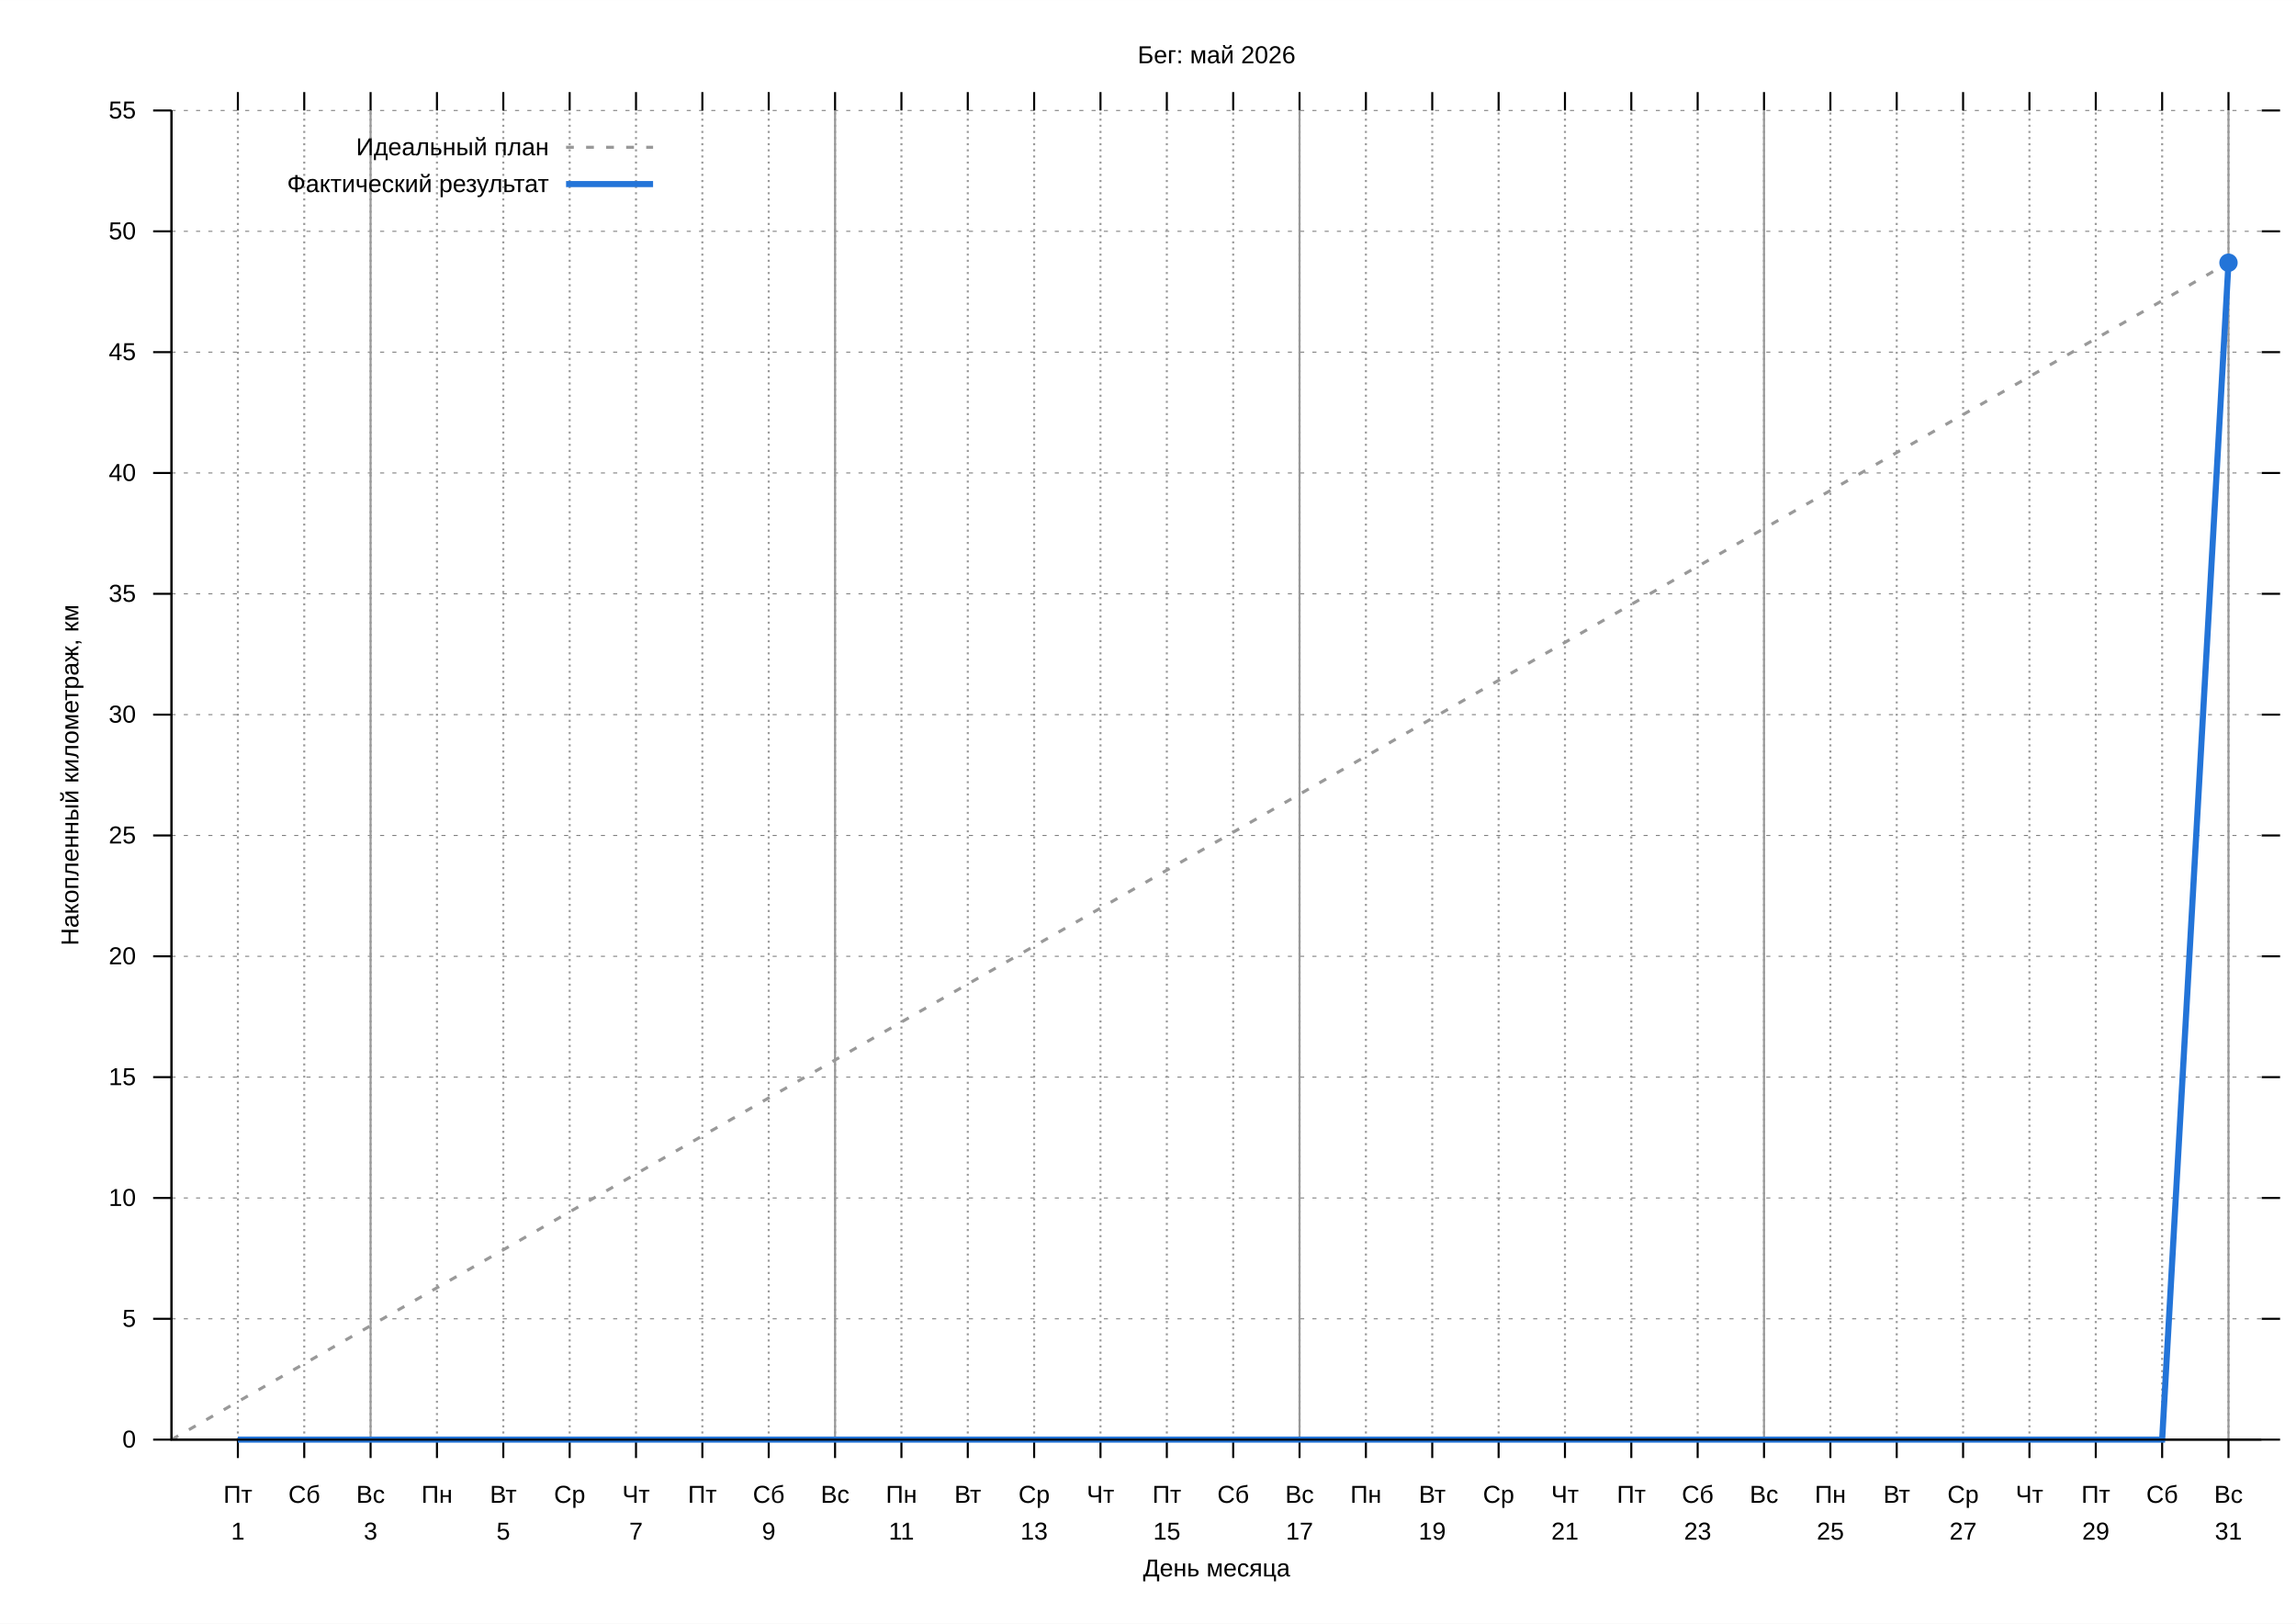
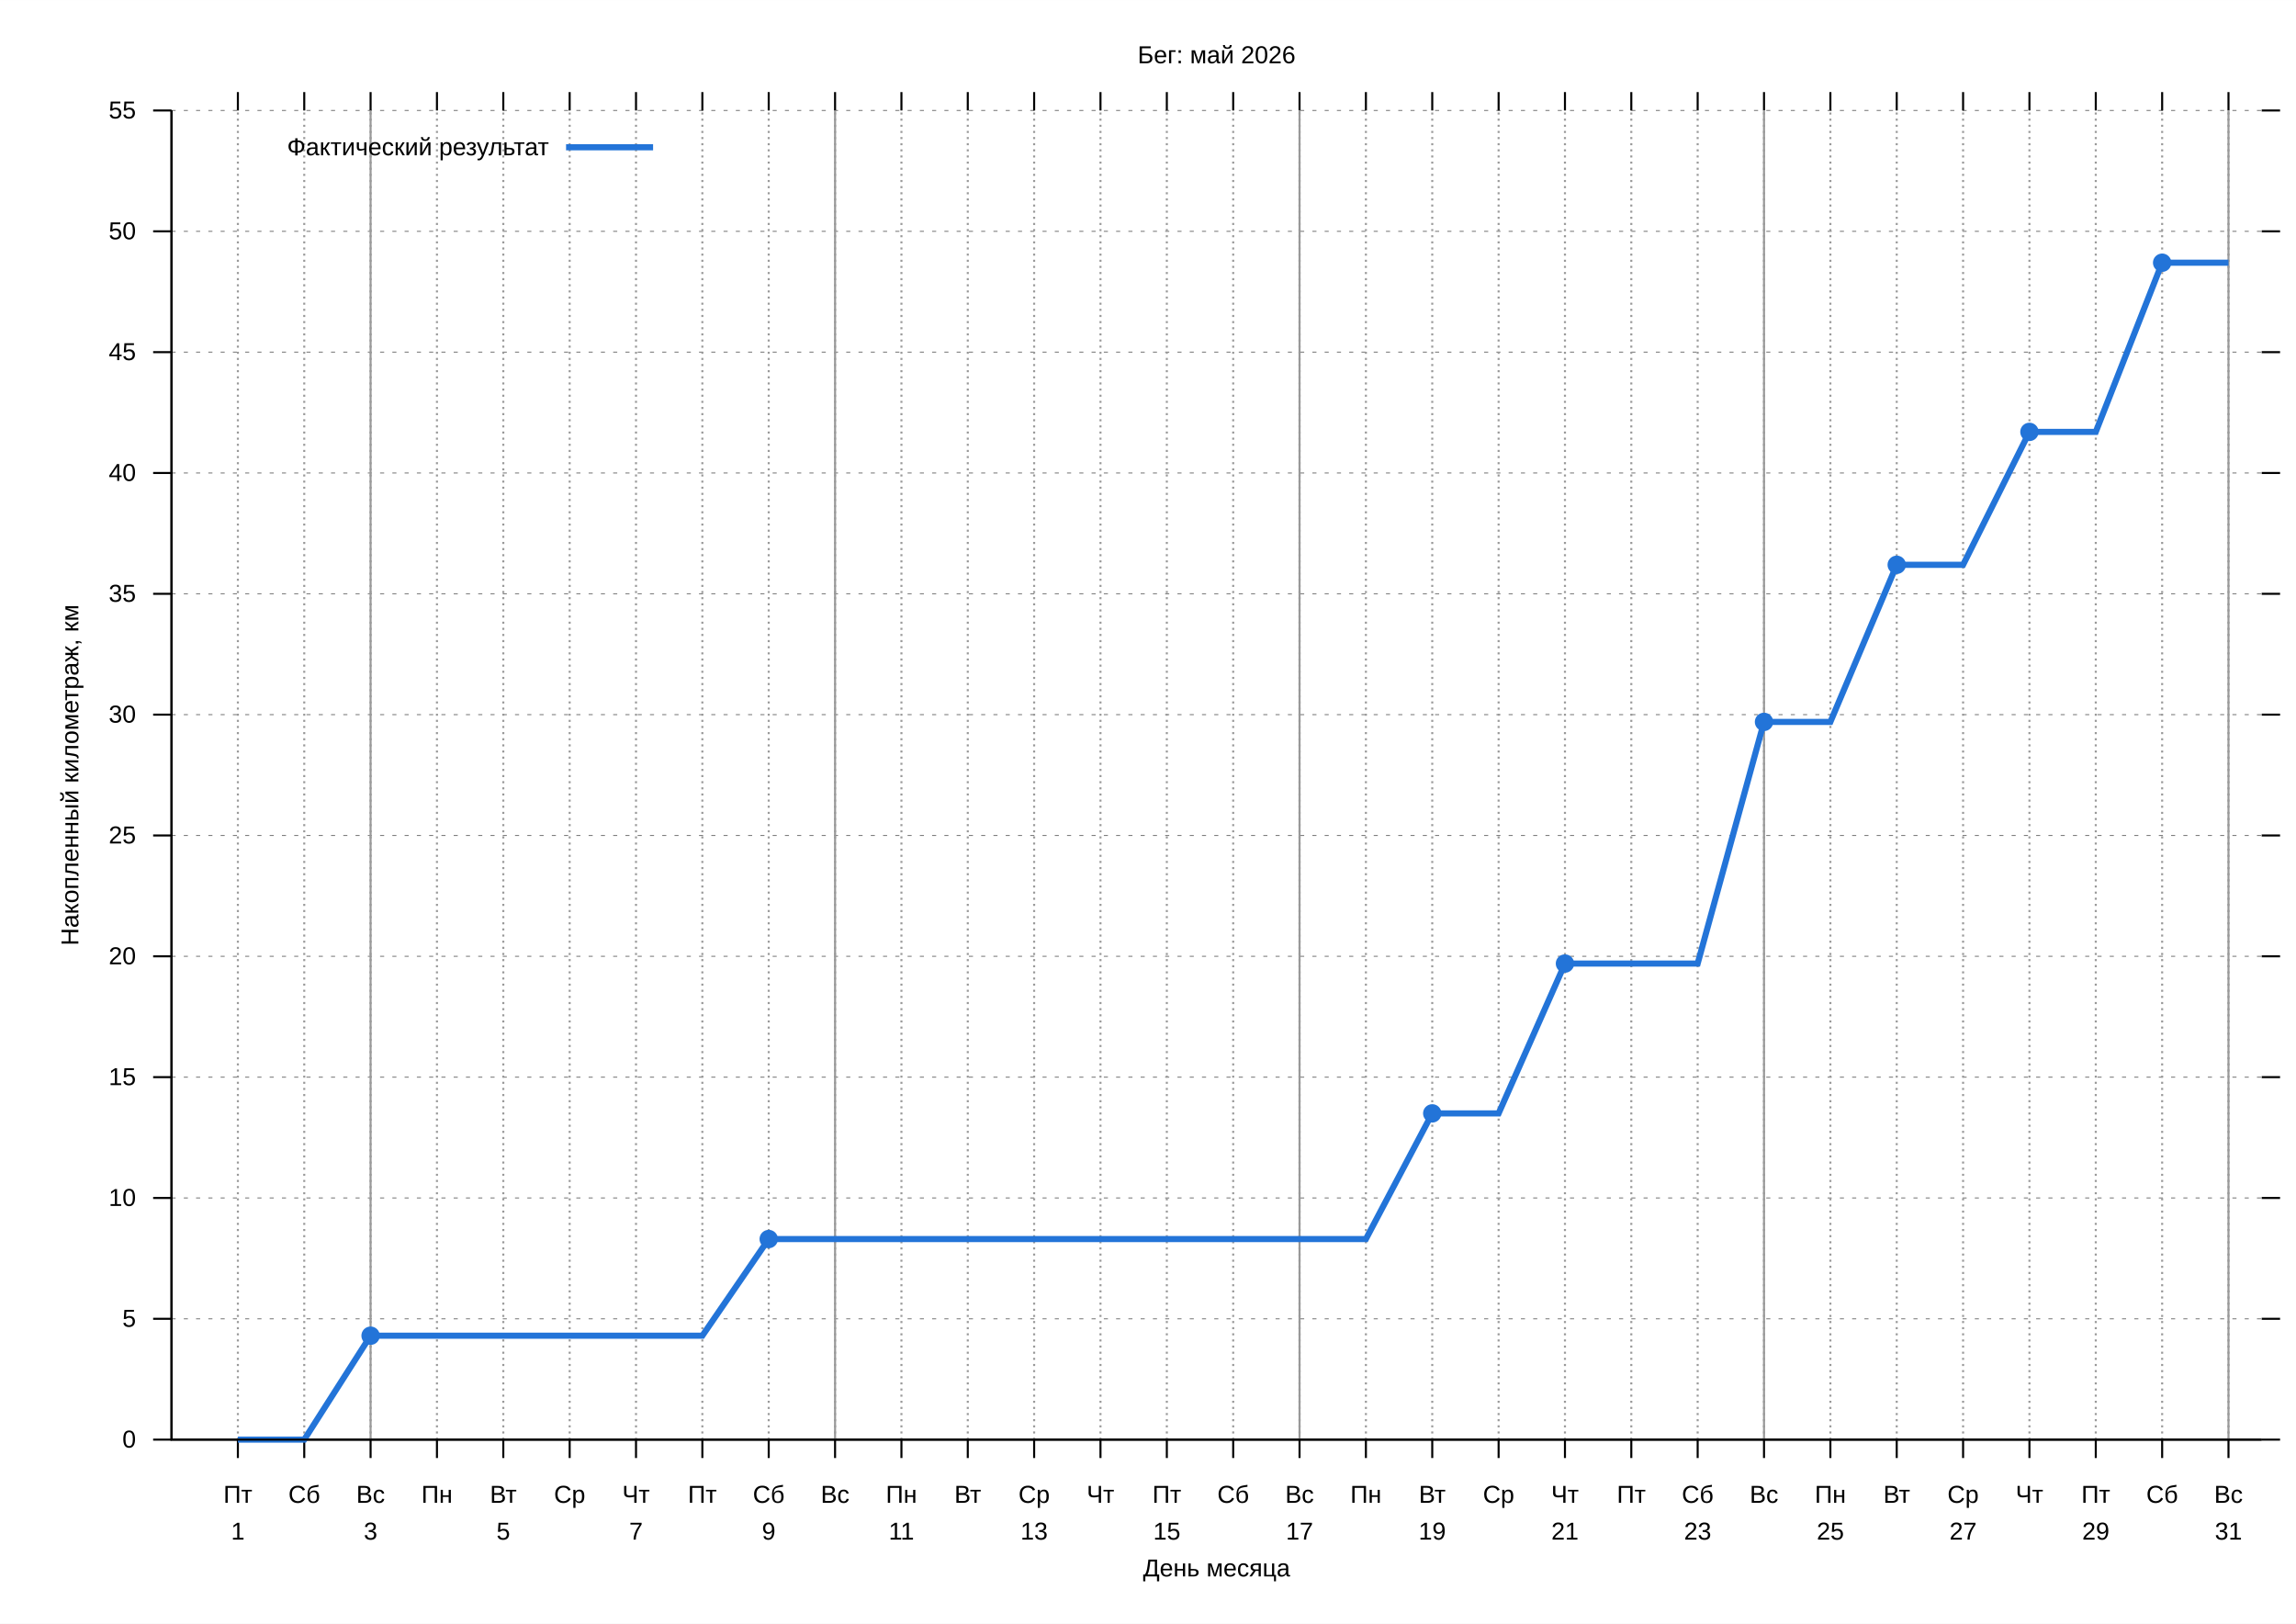
<svg xmlns="http://www.w3.org/2000/svg" xmlns:xlink="http://www.w3.org/1999/xlink" width="297mm" height="210mm" viewBox="0 0 1123 794">
  <g id="gnuplot_canvas">
    <rect x="0" y="0" width="1123" height="794" fill="#ffffff" />
    <defs>
      <circle id="gpDot" r="0.5" stroke-width="0.5" stroke="currentColor" />
      <path id="gpPt0" stroke-width="0.222" stroke="currentColor" d="M-1,0 h2 M0,-1 v2" />
      <path id="gpPt1" stroke-width="0.222" stroke="currentColor" d="M-1,-1 L1,1 M1,-1 L-1,1" />
      <path id="gpPt2" stroke-width="0.222" stroke="currentColor" d="M-1,0 L1,0 M0,-1 L0,1 M-1,-1 L1,1 M-1,1 L1,-1" />
      <rect id="gpPt3" stroke-width="0.222" stroke="currentColor" x="-1" y="-1" width="2" height="2" />
      <rect id="gpPt4" stroke-width="0.222" stroke="currentColor" fill="currentColor" x="-1" y="-1" width="2" height="2" />
      <circle id="gpPt5" stroke-width="0.222" stroke="currentColor" cx="0" cy="0" r="1" />
      <use xlink:href="#gpPt5" id="gpPt6" fill="currentColor" stroke="none" />
      <path id="gpPt7" stroke-width="0.222" stroke="currentColor" d="M0,-1.33 L-1.33,0.67 L1.33,0.67 z" />
      <use xlink:href="#gpPt7" id="gpPt8" fill="currentColor" stroke="none" />
      <use xlink:href="#gpPt7" id="gpPt9" stroke="currentColor" transform="rotate(180)" />
      <use xlink:href="#gpPt9" id="gpPt10" fill="currentColor" stroke="none" />
      <use xlink:href="#gpPt3" id="gpPt11" stroke="currentColor" transform="rotate(45)" />
      <use xlink:href="#gpPt11" id="gpPt12" fill="currentColor" stroke="none" />
      <path id="gpPt13" stroke-width="0.222" stroke="currentColor" d="M0,1.330 L1.265,0.411 L0.782,-1.067 L-0.782,-1.076 L-1.265,0.411 z" />
      <use xlink:href="#gpPt13" id="gpPt14" fill="currentColor" stroke="none" />
      <filter id="textbox" filterUnits="objectBoundingBox" x="0" y="0" height="1" width="1">
        <feFlood flood-color="#FFFFFF" flood-opacity="1" result="bgnd" />
        <feComposite in="SourceGraphic" in2="bgnd" operator="atop" />
      </filter>
      <filter id="greybox" filterUnits="objectBoundingBox" x="0" y="0" height="1" width="1">
        <feFlood flood-color="lightgrey" flood-opacity="1" result="grey" />
        <feComposite in="SourceGraphic" in2="grey" operator="atop" />
      </filter>
    </defs>
    <g fill="none" color="#FFFFFF" stroke="currentColor" stroke-width="1.00" stroke-linecap="butt" stroke-linejoin="miter">
</g>
    <g fill="none" color="black" stroke="currentColor" stroke-width="1.00" stroke-linecap="butt" stroke-linejoin="miter">
</g>
    <g fill="none" color="black" stroke="black" stroke-width="0.50" stroke-linecap="butt" stroke-linejoin="miter">
</g>
    <g fill="none" color="gray" stroke="currentColor" stroke-width="0.50" stroke-linecap="butt" stroke-linejoin="miter">
      <path stroke="gray" stroke-dasharray="2,4" class="gridline" d="M83.90,704.00 L1106.21,704.00  " />
    </g>
    <g fill="none" color="gray" stroke="gray" stroke-width="1.00" stroke-linecap="butt" stroke-linejoin="miter">
</g>
    <g fill="none" color="black" stroke="currentColor" stroke-width="1.00" stroke-linecap="butt" stroke-linejoin="miter">
      <path stroke="black" d="M83.90,704.00 L74.90,704.00 M1106.21,704.00 L1115.21,704.00  " />
      <g transform="translate(66.51,707.90)" stroke="none" fill="black" font-family="Arial" font-size="12.00" text-anchor="end">
        <text>
          <tspan font-family="Arial">0</tspan>
        </text>
      </g>
    </g>
    <g fill="none" color="black" stroke="currentColor" stroke-width="1.00" stroke-linecap="butt" stroke-linejoin="miter">
</g>
    <g fill="none" color="black" stroke="black" stroke-width="0.50" stroke-linecap="butt" stroke-linejoin="miter">
</g>
    <g fill="none" color="gray" stroke="currentColor" stroke-width="0.50" stroke-linecap="butt" stroke-linejoin="miter">
      <path stroke="gray" stroke-dasharray="2,4" class="gridline" d="M83.90,644.91 L1106.21,644.91  " />
    </g>
    <g fill="none" color="gray" stroke="gray" stroke-width="1.00" stroke-linecap="butt" stroke-linejoin="miter">
</g>
    <g fill="none" color="black" stroke="currentColor" stroke-width="1.00" stroke-linecap="butt" stroke-linejoin="miter">
      <path stroke="black" d="M83.90,644.91 L74.90,644.91 M1106.21,644.91 L1115.21,644.91  " />
      <g transform="translate(66.51,648.81)" stroke="none" fill="black" font-family="Arial" font-size="12.00" text-anchor="end">
        <text>
          <tspan font-family="Arial">5</tspan>
        </text>
      </g>
    </g>
    <g fill="none" color="black" stroke="currentColor" stroke-width="1.00" stroke-linecap="butt" stroke-linejoin="miter">
</g>
    <g fill="none" color="black" stroke="black" stroke-width="0.50" stroke-linecap="butt" stroke-linejoin="miter">
</g>
    <g fill="none" color="gray" stroke="currentColor" stroke-width="0.50" stroke-linecap="butt" stroke-linejoin="miter">
      <path stroke="gray" stroke-dasharray="2,4" class="gridline" d="M83.90,585.82 L1106.21,585.82  " />
    </g>
    <g fill="none" color="gray" stroke="gray" stroke-width="1.00" stroke-linecap="butt" stroke-linejoin="miter">
</g>
    <g fill="none" color="black" stroke="currentColor" stroke-width="1.00" stroke-linecap="butt" stroke-linejoin="miter">
      <path stroke="black" d="M83.90,585.82 L74.90,585.82 M1106.21,585.82 L1115.21,585.82  " />
      <g transform="translate(66.51,589.72)" stroke="none" fill="black" font-family="Arial" font-size="12.00" text-anchor="end">
        <text>
          <tspan font-family="Arial">10</tspan>
        </text>
      </g>
    </g>
    <g fill="none" color="black" stroke="currentColor" stroke-width="1.00" stroke-linecap="butt" stroke-linejoin="miter">
</g>
    <g fill="none" color="black" stroke="black" stroke-width="0.50" stroke-linecap="butt" stroke-linejoin="miter">
</g>
    <g fill="none" color="gray" stroke="currentColor" stroke-width="0.50" stroke-linecap="butt" stroke-linejoin="miter">
      <path stroke="gray" stroke-dasharray="2,4" class="gridline" d="M83.90,526.73 L1106.21,526.73  " />
    </g>
    <g fill="none" color="gray" stroke="gray" stroke-width="1.00" stroke-linecap="butt" stroke-linejoin="miter">
</g>
    <g fill="none" color="black" stroke="currentColor" stroke-width="1.00" stroke-linecap="butt" stroke-linejoin="miter">
      <path stroke="black" d="M83.90,526.73 L74.90,526.73 M1106.21,526.73 L1115.21,526.73  " />
      <g transform="translate(66.51,530.63)" stroke="none" fill="black" font-family="Arial" font-size="12.00" text-anchor="end">
        <text>
          <tspan font-family="Arial">15</tspan>
        </text>
      </g>
    </g>
    <g fill="none" color="black" stroke="currentColor" stroke-width="1.00" stroke-linecap="butt" stroke-linejoin="miter">
</g>
    <g fill="none" color="black" stroke="black" stroke-width="0.50" stroke-linecap="butt" stroke-linejoin="miter">
</g>
    <g fill="none" color="gray" stroke="currentColor" stroke-width="0.50" stroke-linecap="butt" stroke-linejoin="miter">
      <path stroke="gray" stroke-dasharray="2,4" class="gridline" d="M83.90,467.64 L1106.21,467.64  " />
    </g>
    <g fill="none" color="gray" stroke="gray" stroke-width="1.00" stroke-linecap="butt" stroke-linejoin="miter">
</g>
    <g fill="none" color="black" stroke="currentColor" stroke-width="1.00" stroke-linecap="butt" stroke-linejoin="miter">
      <path stroke="black" d="M83.90,467.64 L74.90,467.64 M1106.21,467.64 L1115.21,467.64  " />
      <g transform="translate(66.51,471.54)" stroke="none" fill="black" font-family="Arial" font-size="12.00" text-anchor="end">
        <text>
          <tspan font-family="Arial">20</tspan>
        </text>
      </g>
    </g>
    <g fill="none" color="black" stroke="currentColor" stroke-width="1.00" stroke-linecap="butt" stroke-linejoin="miter">
</g>
    <g fill="none" color="black" stroke="black" stroke-width="0.50" stroke-linecap="butt" stroke-linejoin="miter">
</g>
    <g fill="none" color="gray" stroke="currentColor" stroke-width="0.50" stroke-linecap="butt" stroke-linejoin="miter">
      <path stroke="gray" stroke-dasharray="2,4" class="gridline" d="M83.90,408.55 L1106.21,408.55  " />
    </g>
    <g fill="none" color="gray" stroke="gray" stroke-width="1.00" stroke-linecap="butt" stroke-linejoin="miter">
</g>
    <g fill="none" color="black" stroke="currentColor" stroke-width="1.00" stroke-linecap="butt" stroke-linejoin="miter">
      <path stroke="black" d="M83.90,408.55 L74.90,408.55 M1106.21,408.55 L1115.21,408.55  " />
      <g transform="translate(66.51,412.45)" stroke="none" fill="black" font-family="Arial" font-size="12.00" text-anchor="end">
        <text>
          <tspan font-family="Arial">25</tspan>
        </text>
      </g>
    </g>
    <g fill="none" color="black" stroke="currentColor" stroke-width="1.00" stroke-linecap="butt" stroke-linejoin="miter">
</g>
    <g fill="none" color="black" stroke="black" stroke-width="0.50" stroke-linecap="butt" stroke-linejoin="miter">
</g>
    <g fill="none" color="gray" stroke="currentColor" stroke-width="0.50" stroke-linecap="butt" stroke-linejoin="miter">
      <path stroke="gray" stroke-dasharray="2,4" class="gridline" d="M83.90,349.46 L1106.21,349.46  " />
    </g>
    <g fill="none" color="gray" stroke="gray" stroke-width="1.00" stroke-linecap="butt" stroke-linejoin="miter">
</g>
    <g fill="none" color="black" stroke="currentColor" stroke-width="1.00" stroke-linecap="butt" stroke-linejoin="miter">
      <path stroke="black" d="M83.90,349.46 L74.90,349.46 M1106.21,349.46 L1115.21,349.46  " />
      <g transform="translate(66.51,353.36)" stroke="none" fill="black" font-family="Arial" font-size="12.00" text-anchor="end">
        <text>
          <tspan font-family="Arial">30</tspan>
        </text>
      </g>
    </g>
    <g fill="none" color="black" stroke="currentColor" stroke-width="1.00" stroke-linecap="butt" stroke-linejoin="miter">
</g>
    <g fill="none" color="black" stroke="black" stroke-width="0.50" stroke-linecap="butt" stroke-linejoin="miter">
</g>
    <g fill="none" color="gray" stroke="currentColor" stroke-width="0.50" stroke-linecap="butt" stroke-linejoin="miter">
      <path stroke="gray" stroke-dasharray="2,4" class="gridline" d="M83.90,290.37 L1106.21,290.37  " />
    </g>
    <g fill="none" color="gray" stroke="gray" stroke-width="1.00" stroke-linecap="butt" stroke-linejoin="miter">
</g>
    <g fill="none" color="black" stroke="currentColor" stroke-width="1.00" stroke-linecap="butt" stroke-linejoin="miter">
      <path stroke="black" d="M83.90,290.37 L74.90,290.37 M1106.21,290.37 L1115.21,290.37  " />
      <g transform="translate(66.51,294.27)" stroke="none" fill="black" font-family="Arial" font-size="12.00" text-anchor="end">
        <text>
          <tspan font-family="Arial">35</tspan>
        </text>
      </g>
    </g>
    <g fill="none" color="black" stroke="currentColor" stroke-width="1.00" stroke-linecap="butt" stroke-linejoin="miter">
</g>
    <g fill="none" color="black" stroke="black" stroke-width="0.50" stroke-linecap="butt" stroke-linejoin="miter">
</g>
    <g fill="none" color="gray" stroke="currentColor" stroke-width="0.50" stroke-linecap="butt" stroke-linejoin="miter">
      <path stroke="gray" stroke-dasharray="2,4" class="gridline" d="M83.90,231.28 L1106.21,231.28  " />
    </g>
    <g fill="none" color="gray" stroke="gray" stroke-width="1.00" stroke-linecap="butt" stroke-linejoin="miter">
</g>
    <g fill="none" color="black" stroke="currentColor" stroke-width="1.00" stroke-linecap="butt" stroke-linejoin="miter">
      <path stroke="black" d="M83.90,231.28 L74.90,231.28 M1106.21,231.28 L1115.21,231.28  " />
      <g transform="translate(66.51,235.18)" stroke="none" fill="black" font-family="Arial" font-size="12.00" text-anchor="end">
        <text>
          <tspan font-family="Arial">40</tspan>
        </text>
      </g>
    </g>
    <g fill="none" color="black" stroke="currentColor" stroke-width="1.00" stroke-linecap="butt" stroke-linejoin="miter">
</g>
    <g fill="none" color="black" stroke="black" stroke-width="0.50" stroke-linecap="butt" stroke-linejoin="miter">
</g>
    <g fill="none" color="gray" stroke="currentColor" stroke-width="0.50" stroke-linecap="butt" stroke-linejoin="miter">
      <path stroke="gray" stroke-dasharray="2,4" class="gridline" d="M83.90,172.19 L1106.21,172.19  " />
    </g>
    <g fill="none" color="gray" stroke="gray" stroke-width="1.00" stroke-linecap="butt" stroke-linejoin="miter">
</g>
    <g fill="none" color="black" stroke="currentColor" stroke-width="1.00" stroke-linecap="butt" stroke-linejoin="miter">
      <path stroke="black" d="M83.90,172.19 L74.90,172.19 M1106.21,172.19 L1115.21,172.19  " />
      <g transform="translate(66.51,176.09)" stroke="none" fill="black" font-family="Arial" font-size="12.00" text-anchor="end">
        <text>
          <tspan font-family="Arial">45</tspan>
        </text>
      </g>
    </g>
    <g fill="none" color="black" stroke="currentColor" stroke-width="1.00" stroke-linecap="butt" stroke-linejoin="miter">
</g>
    <g fill="none" color="black" stroke="black" stroke-width="0.50" stroke-linecap="butt" stroke-linejoin="miter">
</g>
    <g fill="none" color="gray" stroke="currentColor" stroke-width="0.50" stroke-linecap="butt" stroke-linejoin="miter">
      <path stroke="gray" stroke-dasharray="2,4" class="gridline" d="M83.90,113.10 L1106.21,113.10  " />
    </g>
    <g fill="none" color="gray" stroke="gray" stroke-width="1.00" stroke-linecap="butt" stroke-linejoin="miter">
</g>
    <g fill="none" color="black" stroke="currentColor" stroke-width="1.00" stroke-linecap="butt" stroke-linejoin="miter">
      <path stroke="black" d="M83.90,113.10 L74.90,113.10 M1106.21,113.10 L1115.21,113.10  " />
      <g transform="translate(66.51,117.00)" stroke="none" fill="black" font-family="Arial" font-size="12.00" text-anchor="end">
        <text>
          <tspan font-family="Arial">50</tspan>
        </text>
      </g>
    </g>
    <g fill="none" color="black" stroke="currentColor" stroke-width="1.00" stroke-linecap="butt" stroke-linejoin="miter">
</g>
    <g fill="none" color="black" stroke="black" stroke-width="0.50" stroke-linecap="butt" stroke-linejoin="miter">
</g>
    <g fill="none" color="gray" stroke="currentColor" stroke-width="0.50" stroke-linecap="butt" stroke-linejoin="miter">
      <path stroke="gray" stroke-dasharray="2,4" class="gridline" d="M83.90,54.01 L1106.21,54.01  " />
    </g>
    <g fill="none" color="gray" stroke="gray" stroke-width="1.00" stroke-linecap="butt" stroke-linejoin="miter">
</g>
    <g fill="none" color="black" stroke="currentColor" stroke-width="1.00" stroke-linecap="butt" stroke-linejoin="miter">
      <path stroke="black" d="M83.90,54.01 L74.90,54.01 M1106.21,54.01 L1115.21,54.01  " />
      <g transform="translate(66.51,57.91)" stroke="none" fill="black" font-family="Arial" font-size="12.00" text-anchor="end">
        <text>
          <tspan font-family="Arial">55</tspan>
        </text>
      </g>
    </g>
    <g fill="none" color="black" stroke="currentColor" stroke-width="1.00" stroke-linecap="butt" stroke-linejoin="miter">
      <path stroke="black" d="M116.35,704.00 L116.35,713.00 M116.35,54.01 L116.35,45.01  " />
      <g transform="translate(116.35,734.90)" stroke="none" fill="black" font-family="Arial" font-size="12.00" text-anchor="middle">
        <text>
          <tspan font-family="Arial">Пт</tspan>
        </text>
      </g>
      <g transform="translate(116.35,752.90)" stroke="none" fill="black" font-family="Arial" font-size="12.00" text-anchor="middle">
        <text>
          <tspan font-family="Arial">1</tspan>
        </text>
      </g>
    </g>
    <g fill="none" color="black" stroke="currentColor" stroke-width="1.00" stroke-linecap="butt" stroke-linejoin="miter">
      <path stroke="black" d="M148.81,704.00 L148.81,713.00 M148.81,54.01 L148.81,45.01  " />
      <g transform="translate(148.81,734.90)" stroke="none" fill="black" font-family="Arial" font-size="12.00" text-anchor="middle">
        <text>
          <tspan font-family="Arial">Сб</tspan>
        </text>
      </g>
    </g>
    <g fill="none" color="black" stroke="currentColor" stroke-width="1.00" stroke-linecap="butt" stroke-linejoin="miter">
      <path stroke="black" d="M181.26,704.00 L181.26,713.00 M181.26,54.01 L181.26,45.01  " />
      <g transform="translate(181.26,734.90)" stroke="none" fill="black" font-family="Arial" font-size="12.00" text-anchor="middle">
        <text>
          <tspan font-family="Arial">Вс</tspan>
        </text>
      </g>
      <g transform="translate(181.26,752.90)" stroke="none" fill="black" font-family="Arial" font-size="12.00" text-anchor="middle">
        <text>
          <tspan font-family="Arial">3</tspan>
        </text>
      </g>
    </g>
    <g fill="none" color="black" stroke="currentColor" stroke-width="1.00" stroke-linecap="butt" stroke-linejoin="miter">
      <path stroke="black" d="M213.72,704.00 L213.72,713.00 M213.72,54.01 L213.72,45.01  " />
      <g transform="translate(213.72,734.90)" stroke="none" fill="black" font-family="Arial" font-size="12.00" text-anchor="middle">
        <text>
          <tspan font-family="Arial">Пн</tspan>
        </text>
      </g>
    </g>
    <g fill="none" color="black" stroke="currentColor" stroke-width="1.00" stroke-linecap="butt" stroke-linejoin="miter">
      <path stroke="black" d="M246.17,704.00 L246.17,713.00 M246.17,54.01 L246.17,45.01  " />
      <g transform="translate(246.17,734.90)" stroke="none" fill="black" font-family="Arial" font-size="12.00" text-anchor="middle">
        <text>
          <tspan font-family="Arial">Вт</tspan>
        </text>
      </g>
      <g transform="translate(246.17,752.90)" stroke="none" fill="black" font-family="Arial" font-size="12.00" text-anchor="middle">
        <text>
          <tspan font-family="Arial">5</tspan>
        </text>
      </g>
    </g>
    <g fill="none" color="black" stroke="currentColor" stroke-width="1.00" stroke-linecap="butt" stroke-linejoin="miter">
      <path stroke="black" d="M278.63,704.00 L278.63,713.00 M278.63,54.01 L278.63,45.01  " />
      <g transform="translate(278.63,734.90)" stroke="none" fill="black" font-family="Arial" font-size="12.00" text-anchor="middle">
        <text>
          <tspan font-family="Arial">Ср</tspan>
        </text>
      </g>
    </g>
    <g fill="none" color="black" stroke="currentColor" stroke-width="1.00" stroke-linecap="butt" stroke-linejoin="miter">
      <path stroke="black" d="M311.08,704.00 L311.08,713.00 M311.08,54.01 L311.08,45.01  " />
      <g transform="translate(311.08,734.90)" stroke="none" fill="black" font-family="Arial" font-size="12.00" text-anchor="middle">
        <text>
          <tspan font-family="Arial">Чт</tspan>
        </text>
      </g>
      <g transform="translate(311.08,752.90)" stroke="none" fill="black" font-family="Arial" font-size="12.00" text-anchor="middle">
        <text>
          <tspan font-family="Arial">7</tspan>
        </text>
      </g>
    </g>
    <g fill="none" color="black" stroke="currentColor" stroke-width="1.00" stroke-linecap="butt" stroke-linejoin="miter">
      <path stroke="black" d="M343.53,704.00 L343.53,713.00 M343.53,54.01 L343.53,45.01  " />
      <g transform="translate(343.53,734.90)" stroke="none" fill="black" font-family="Arial" font-size="12.00" text-anchor="middle">
        <text>
          <tspan font-family="Arial">Пт</tspan>
        </text>
      </g>
    </g>
    <g fill="none" color="black" stroke="currentColor" stroke-width="1.00" stroke-linecap="butt" stroke-linejoin="miter">
      <path stroke="black" d="M375.99,704.00 L375.99,713.00 M375.99,54.01 L375.99,45.01  " />
      <g transform="translate(375.99,734.90)" stroke="none" fill="black" font-family="Arial" font-size="12.00" text-anchor="middle">
        <text>
          <tspan font-family="Arial">Сб</tspan>
        </text>
      </g>
      <g transform="translate(375.99,752.90)" stroke="none" fill="black" font-family="Arial" font-size="12.00" text-anchor="middle">
        <text>
          <tspan font-family="Arial">9</tspan>
        </text>
      </g>
    </g>
    <g fill="none" color="black" stroke="currentColor" stroke-width="1.00" stroke-linecap="butt" stroke-linejoin="miter">
      <path stroke="black" d="M408.44,704.00 L408.44,713.00 M408.44,54.01 L408.44,45.01  " />
      <g transform="translate(408.44,734.90)" stroke="none" fill="black" font-family="Arial" font-size="12.00" text-anchor="middle">
        <text>
          <tspan font-family="Arial">Вс</tspan>
        </text>
      </g>
    </g>
    <g fill="none" color="black" stroke="currentColor" stroke-width="1.00" stroke-linecap="butt" stroke-linejoin="miter">
      <path stroke="black" d="M440.90,704.00 L440.90,713.00 M440.90,54.01 L440.90,45.01  " />
      <g transform="translate(440.90,734.90)" stroke="none" fill="black" font-family="Arial" font-size="12.00" text-anchor="middle">
        <text>
          <tspan font-family="Arial">Пн</tspan>
        </text>
      </g>
      <g transform="translate(440.90,752.90)" stroke="none" fill="black" font-family="Arial" font-size="12.00" text-anchor="middle">
        <text>
          <tspan font-family="Arial">11</tspan>
        </text>
      </g>
    </g>
    <g fill="none" color="black" stroke="currentColor" stroke-width="1.00" stroke-linecap="butt" stroke-linejoin="miter">
      <path stroke="black" d="M473.35,704.00 L473.35,713.00 M473.35,54.01 L473.35,45.01  " />
      <g transform="translate(473.35,734.90)" stroke="none" fill="black" font-family="Arial" font-size="12.00" text-anchor="middle">
        <text>
          <tspan font-family="Arial">Вт</tspan>
        </text>
      </g>
    </g>
    <g fill="none" color="black" stroke="currentColor" stroke-width="1.00" stroke-linecap="butt" stroke-linejoin="miter">
      <path stroke="black" d="M505.81,704.00 L505.81,713.00 M505.81,54.01 L505.81,45.01  " />
      <g transform="translate(505.81,734.90)" stroke="none" fill="black" font-family="Arial" font-size="12.00" text-anchor="middle">
        <text>
          <tspan font-family="Arial">Ср</tspan>
        </text>
      </g>
      <g transform="translate(505.81,752.90)" stroke="none" fill="black" font-family="Arial" font-size="12.00" text-anchor="middle">
        <text>
          <tspan font-family="Arial">13</tspan>
        </text>
      </g>
    </g>
    <g fill="none" color="black" stroke="currentColor" stroke-width="1.00" stroke-linecap="butt" stroke-linejoin="miter">
      <path stroke="black" d="M538.26,704.00 L538.26,713.00 M538.26,54.01 L538.26,45.01  " />
      <g transform="translate(538.26,734.90)" stroke="none" fill="black" font-family="Arial" font-size="12.00" text-anchor="middle">
        <text>
          <tspan font-family="Arial">Чт</tspan>
        </text>
      </g>
    </g>
    <g fill="none" color="black" stroke="currentColor" stroke-width="1.00" stroke-linecap="butt" stroke-linejoin="miter">
      <path stroke="black" d="M570.71,704.00 L570.71,713.00 M570.71,54.01 L570.71,45.01  " />
      <g transform="translate(570.71,734.90)" stroke="none" fill="black" font-family="Arial" font-size="12.00" text-anchor="middle">
        <text>
          <tspan font-family="Arial">Пт</tspan>
        </text>
      </g>
      <g transform="translate(570.71,752.90)" stroke="none" fill="black" font-family="Arial" font-size="12.00" text-anchor="middle">
        <text>
          <tspan font-family="Arial">15</tspan>
        </text>
      </g>
    </g>
    <g fill="none" color="black" stroke="currentColor" stroke-width="1.00" stroke-linecap="butt" stroke-linejoin="miter">
      <path stroke="black" d="M603.17,704.00 L603.17,713.00 M603.17,54.01 L603.17,45.01  " />
      <g transform="translate(603.17,734.90)" stroke="none" fill="black" font-family="Arial" font-size="12.00" text-anchor="middle">
        <text>
          <tspan font-family="Arial">Сб</tspan>
        </text>
      </g>
    </g>
    <g fill="none" color="black" stroke="currentColor" stroke-width="1.00" stroke-linecap="butt" stroke-linejoin="miter">
      <path stroke="black" d="M635.62,704.00 L635.62,713.00 M635.62,54.01 L635.62,45.01  " />
      <g transform="translate(635.62,734.90)" stroke="none" fill="black" font-family="Arial" font-size="12.00" text-anchor="middle">
        <text>
          <tspan font-family="Arial">Вс</tspan>
        </text>
      </g>
      <g transform="translate(635.62,752.90)" stroke="none" fill="black" font-family="Arial" font-size="12.00" text-anchor="middle">
        <text>
          <tspan font-family="Arial">17</tspan>
        </text>
      </g>
    </g>
    <g fill="none" color="black" stroke="currentColor" stroke-width="1.00" stroke-linecap="butt" stroke-linejoin="miter">
      <path stroke="black" d="M668.08,704.00 L668.08,713.00 M668.08,54.01 L668.08,45.01  " />
      <g transform="translate(668.08,734.90)" stroke="none" fill="black" font-family="Arial" font-size="12.00" text-anchor="middle">
        <text>
          <tspan font-family="Arial">Пн</tspan>
        </text>
      </g>
    </g>
    <g fill="none" color="black" stroke="currentColor" stroke-width="1.00" stroke-linecap="butt" stroke-linejoin="miter">
      <path stroke="black" d="M700.53,704.00 L700.53,713.00 M700.53,54.01 L700.53,45.01  " />
      <g transform="translate(700.53,734.90)" stroke="none" fill="black" font-family="Arial" font-size="12.00" text-anchor="middle">
        <text>
          <tspan font-family="Arial">Вт</tspan>
        </text>
      </g>
      <g transform="translate(700.53,752.90)" stroke="none" fill="black" font-family="Arial" font-size="12.00" text-anchor="middle">
        <text>
          <tspan font-family="Arial">19</tspan>
        </text>
      </g>
    </g>
    <g fill="none" color="black" stroke="currentColor" stroke-width="1.00" stroke-linecap="butt" stroke-linejoin="miter">
      <path stroke="black" d="M732.99,704.00 L732.99,713.00 M732.99,54.01 L732.99,45.01  " />
      <g transform="translate(732.99,734.90)" stroke="none" fill="black" font-family="Arial" font-size="12.00" text-anchor="middle">
        <text>
          <tspan font-family="Arial">Ср</tspan>
        </text>
      </g>
    </g>
    <g fill="none" color="black" stroke="currentColor" stroke-width="1.00" stroke-linecap="butt" stroke-linejoin="miter">
      <path stroke="black" d="M765.44,704.00 L765.44,713.00 M765.44,54.01 L765.44,45.01  " />
      <g transform="translate(765.44,734.90)" stroke="none" fill="black" font-family="Arial" font-size="12.00" text-anchor="middle">
        <text>
          <tspan font-family="Arial">Чт</tspan>
        </text>
      </g>
      <g transform="translate(765.44,752.90)" stroke="none" fill="black" font-family="Arial" font-size="12.00" text-anchor="middle">
        <text>
          <tspan font-family="Arial">21</tspan>
        </text>
      </g>
    </g>
    <g fill="none" color="black" stroke="currentColor" stroke-width="1.00" stroke-linecap="butt" stroke-linejoin="miter">
      <path stroke="black" d="M797.89,704.00 L797.89,713.00 M797.89,54.01 L797.89,45.01  " />
      <g transform="translate(797.89,734.90)" stroke="none" fill="black" font-family="Arial" font-size="12.00" text-anchor="middle">
        <text>
          <tspan font-family="Arial">Пт</tspan>
        </text>
      </g>
    </g>
    <g fill="none" color="black" stroke="currentColor" stroke-width="1.00" stroke-linecap="butt" stroke-linejoin="miter">
      <path stroke="black" d="M830.35,704.00 L830.35,713.00 M830.35,54.01 L830.35,45.01  " />
      <g transform="translate(830.35,734.90)" stroke="none" fill="black" font-family="Arial" font-size="12.00" text-anchor="middle">
        <text>
          <tspan font-family="Arial">Сб</tspan>
        </text>
      </g>
      <g transform="translate(830.35,752.90)" stroke="none" fill="black" font-family="Arial" font-size="12.00" text-anchor="middle">
        <text>
          <tspan font-family="Arial">23</tspan>
        </text>
      </g>
    </g>
    <g fill="none" color="black" stroke="currentColor" stroke-width="1.00" stroke-linecap="butt" stroke-linejoin="miter">
      <path stroke="black" d="M862.80,704.00 L862.80,713.00 M862.80,54.01 L862.80,45.01  " />
      <g transform="translate(862.80,734.90)" stroke="none" fill="black" font-family="Arial" font-size="12.00" text-anchor="middle">
        <text>
          <tspan font-family="Arial">Вс</tspan>
        </text>
      </g>
    </g>
    <g fill="none" color="black" stroke="currentColor" stroke-width="1.00" stroke-linecap="butt" stroke-linejoin="miter">
      <path stroke="black" d="M895.26,704.00 L895.26,713.00 M895.26,54.01 L895.26,45.01  " />
      <g transform="translate(895.26,734.90)" stroke="none" fill="black" font-family="Arial" font-size="12.00" text-anchor="middle">
        <text>
          <tspan font-family="Arial">Пн</tspan>
        </text>
      </g>
      <g transform="translate(895.26,752.90)" stroke="none" fill="black" font-family="Arial" font-size="12.00" text-anchor="middle">
        <text>
          <tspan font-family="Arial">25</tspan>
        </text>
      </g>
    </g>
    <g fill="none" color="black" stroke="currentColor" stroke-width="1.00" stroke-linecap="butt" stroke-linejoin="miter">
      <path stroke="black" d="M927.71,704.00 L927.71,713.00 M927.71,54.01 L927.71,45.01  " />
      <g transform="translate(927.71,734.90)" stroke="none" fill="black" font-family="Arial" font-size="12.00" text-anchor="middle">
        <text>
          <tspan font-family="Arial">Вт</tspan>
        </text>
      </g>
    </g>
    <g fill="none" color="black" stroke="currentColor" stroke-width="1.00" stroke-linecap="butt" stroke-linejoin="miter">
      <path stroke="black" d="M960.17,704.00 L960.17,713.00 M960.17,54.01 L960.17,45.01  " />
      <g transform="translate(960.17,734.90)" stroke="none" fill="black" font-family="Arial" font-size="12.00" text-anchor="middle">
        <text>
          <tspan font-family="Arial">Ср</tspan>
        </text>
      </g>
      <g transform="translate(960.17,752.90)" stroke="none" fill="black" font-family="Arial" font-size="12.00" text-anchor="middle">
        <text>
          <tspan font-family="Arial">27</tspan>
        </text>
      </g>
    </g>
    <g fill="none" color="black" stroke="currentColor" stroke-width="1.00" stroke-linecap="butt" stroke-linejoin="miter">
      <path stroke="black" d="M992.62,704.00 L992.62,713.00 M992.62,54.01 L992.62,45.01  " />
      <g transform="translate(992.62,734.90)" stroke="none" fill="black" font-family="Arial" font-size="12.00" text-anchor="middle">
        <text>
          <tspan font-family="Arial">Чт</tspan>
        </text>
      </g>
    </g>
    <g fill="none" color="black" stroke="currentColor" stroke-width="1.00" stroke-linecap="butt" stroke-linejoin="miter">
      <path stroke="black" d="M1025.07,704.00 L1025.07,713.00 M1025.07,54.01 L1025.07,45.01  " />
      <g transform="translate(1025.07,734.90)" stroke="none" fill="black" font-family="Arial" font-size="12.00" text-anchor="middle">
        <text>
          <tspan font-family="Arial">Пт</tspan>
        </text>
      </g>
      <g transform="translate(1025.07,752.90)" stroke="none" fill="black" font-family="Arial" font-size="12.00" text-anchor="middle">
        <text>
          <tspan font-family="Arial">29</tspan>
        </text>
      </g>
    </g>
    <g fill="none" color="black" stroke="currentColor" stroke-width="1.00" stroke-linecap="butt" stroke-linejoin="miter">
      <path stroke="black" d="M1057.53,704.00 L1057.53,713.00 M1057.53,54.01 L1057.53,45.01  " />
      <g transform="translate(1057.53,734.90)" stroke="none" fill="black" font-family="Arial" font-size="12.00" text-anchor="middle">
        <text>
          <tspan font-family="Arial">Сб</tspan>
        </text>
      </g>
    </g>
    <g fill="none" color="black" stroke="currentColor" stroke-width="1.00" stroke-linecap="butt" stroke-linejoin="miter">
      <path stroke="black" d="M1089.98,704.00 L1089.98,713.00 M1089.98,54.01 L1089.98,45.01  " />
      <g transform="translate(1089.98,734.90)" stroke="none" fill="black" font-family="Arial" font-size="12.00" text-anchor="middle">
        <text>
          <tspan font-family="Arial">Вс</tspan>
        </text>
      </g>
      <g transform="translate(1089.98,752.90)" stroke="none" fill="black" font-family="Arial" font-size="12.00" text-anchor="middle">
        <text>
          <tspan font-family="Arial">31</tspan>
        </text>
      </g>
    </g>
    <g fill="none" color="black" stroke="currentColor" stroke-width="1.00" stroke-linecap="butt" stroke-linejoin="miter">
</g>
    <g fill="none" color="black" stroke="currentColor" stroke-width="1.00" stroke-linecap="butt" stroke-linejoin="miter">
      <path stroke="black" d="M83.90,54.01 L83.90,704.00 L1106.21,704.00 M1106.21,54.01 M83.90,54.01  " />
    </g>
    <g fill="none" color="black" stroke="currentColor" stroke-width="1.00" stroke-linecap="butt" stroke-linejoin="miter">
</g>
    <g id="gnuplot_plot_1" fill="none">
      <g fill="none" color="black" stroke="currentColor" stroke-width="1.00" stroke-linecap="butt" stroke-linejoin="miter">
        <path stroke="rgb(153, 153, 153)" stroke-dasharray="1.0,2.0" d="M116.35,704.00 L116.35,54.01 M148.81,704.00 L148.81,54.01 M181.26,704.00 L181.26,54.01 M213.72,704.00 L213.72,54.01   M246.17,704.00 L246.17,54.01 M278.63,704.00 L278.63,54.01 M311.08,704.00 L311.08,54.01 M343.53,704.00 L343.53,54.01   M375.99,704.00 L375.99,54.01 M408.44,704.00 L408.44,54.01 M440.90,704.00 L440.90,54.01 M473.35,704.00 L473.35,54.01   M505.81,704.00 L505.81,54.01 M538.26,704.00 L538.26,54.01 M570.71,704.00 L570.71,54.01 M603.17,704.00 L603.17,54.01   M635.62,704.00 L635.62,54.01 M668.08,704.00 L668.08,54.01 M700.53,704.00 L700.53,54.01 M732.99,704.00 L732.99,54.01   M765.44,704.00 L765.44,54.01 M797.89,704.00 L797.89,54.01 M830.35,704.00 L830.35,54.01 M862.80,704.00 L862.80,54.01   M895.26,704.00 L895.26,54.01 M927.71,704.00 L927.71,54.01 M960.17,704.00 L960.17,54.01 M992.62,704.00 L992.62,54.01   M1025.07,704.00 L1025.07,54.01 M1057.53,704.00 L1057.53,54.01 M1089.98,704.00 L1089.98,54.01  " />
      </g>
    </g>
    <g id="gnuplot_plot_2" fill="none">
      <g fill="none" color="black" stroke="currentColor" stroke-width="1.00" stroke-linecap="butt" stroke-linejoin="miter">
        <path stroke="rgb(153, 153, 153)" d="M181.26,704.00 L181.26,54.01 M408.44,704.00 L408.44,54.01 M635.62,704.00 L635.62,54.01 M862.80,704.00 L862.80,54.01   M1089.98,704.00 L1089.98,54.01  " />
      </g>
    </g>
    <g id="gnuplot_plot_3">
-       <g fill="none" color="#FFFFFF" stroke="rgb(153, 153, 153)" stroke-width="1.50" stroke-linecap="butt" stroke-linejoin="miter">
- </g>
-       <g fill="none" color="black" stroke="currentColor" stroke-width="1.50" stroke-linecap="butt" stroke-linejoin="miter">
+       <g fill="none" color="#FFFFFF" stroke="rgb(153, 153, 153)" stroke-width="3.00" stroke-linecap="butt" stroke-linejoin="miter">
+ </g>
+       <g fill="none" color="black" stroke="currentColor" stroke-width="3.00" stroke-linecap="butt" stroke-linejoin="miter">
        <g transform="translate(268.48,75.91)" stroke="none" fill="black" font-family="Arial" font-size="12.00" text-anchor="end">
-           <text>
-             <tspan font-family="Arial">Идеальный план</tspan>
-           </text>
-         </g>
-       </g>
-       <g fill="none" color="black" stroke="currentColor" stroke-width="1.50" stroke-linecap="butt" stroke-linejoin="miter">
-         <path stroke="rgb(153, 153, 153)" stroke-dasharray="3.8,6.0" d="M276.87,72.01 L319.43,72.01 M83.90,704.00 L94.06,698.19 L104.22,692.37 L114.39,686.56 L124.55,680.75 L134.71,674.93   L144.87,669.12 L155.04,663.31 L165.20,657.49 L175.36,651.68 L185.52,645.86 L195.69,640.05 L205.85,634.24 L216.01,628.42   L226.17,622.61 L236.34,616.80 L246.50,610.98 L256.66,605.17 L266.82,599.36 L276.99,593.54 L287.15,587.73 L297.31,581.92   L307.47,576.10 L317.64,570.29 L327.80,564.48 L337.96,558.66 L348.12,552.85 L358.29,547.04 L368.45,541.22 L378.61,535.41   L388.77,529.59 L398.94,523.78 L409.10,517.97 L419.26,512.15 L429.42,506.34 L439.59,500.53 L449.75,494.71 L459.91,488.90   L470.07,483.09 L480.24,477.27 L490.40,471.46 L500.56,465.65 L510.72,459.83 L520.89,454.02 L531.05,448.21 L541.21,442.39   L551.37,436.58 L561.54,430.77 L571.70,424.95 L581.86,419.14 L592.02,413.32 L602.19,407.51 L612.35,401.70 L622.51,395.88   L632.67,390.07 L642.83,384.26 L653.00,378.44 L663.16,372.63 L673.32,366.82 L683.48,361.00 L693.65,355.19 L703.81,349.38   L713.97,343.56 L724.13,337.75 L734.30,331.94 L744.46,326.12 L754.62,320.31 L764.78,314.50 L774.95,308.68 L785.11,302.87   L795.27,297.05 L805.43,291.24 L815.60,285.43 L825.76,279.61 L835.92,273.80 L846.08,267.99 L856.25,262.17 L866.41,256.36   L876.57,250.55 L886.73,244.73 L896.90,238.92 L907.06,233.11 L917.22,227.29 L927.38,221.48 L937.55,215.67 L947.71,209.85   L957.87,204.04 L968.03,198.23 L978.20,192.41 L988.36,186.60 L998.52,180.78 L1008.68,174.97 L1018.85,169.16 L1029.01,163.34   L1039.17,157.53 L1049.33,151.72 L1059.50,145.90 L1069.66,140.09 L1079.82,134.28 L1089.98,128.46  " />
-       </g>
-     </g>
-     <g id="gnuplot_plot_4">
-       <g fill="none" color="#FFFFFF" stroke="rgb(153, 153, 153)" stroke-width="3.00" stroke-linecap="butt" stroke-linejoin="miter">
- </g>
-       <g fill="none" color="black" stroke="currentColor" stroke-width="3.00" stroke-linecap="butt" stroke-linejoin="miter">
-         <g transform="translate(268.48,93.91)" stroke="none" fill="black" font-family="Arial" font-size="12.00" text-anchor="end">
          <text>
            <tspan font-family="Arial">Фактический результат</tspan>
          </text>
        </g>
      </g>
      <g fill="none" color="black" stroke="currentColor" stroke-width="3.00" stroke-linecap="butt" stroke-linejoin="miter">
-         <path stroke="rgb( 35, 116, 216)" d="M276.87,90.01 L319.43,90.01 M116.35,704.00 L148.81,704.00 L181.26,704.00 L213.72,704.00 L246.17,704.00 L278.63,704.00   L311.08,704.00 L343.53,704.00 L375.99,704.00 L408.44,704.00 L440.90,704.00 L473.35,704.00 L505.81,704.00 L538.26,704.00   L570.71,704.00 L603.17,704.00 L635.62,704.00 L668.08,704.00 L700.53,704.00 L732.99,704.00 L765.44,704.00 L797.89,704.00   L830.35,704.00 L862.80,704.00 L895.26,704.00 L927.71,704.00 L960.17,704.00 L992.62,704.00 L1025.07,704.00 L1057.53,704.00   L1089.98,128.46  " />
-       </g>
-     </g>
-     <g id="gnuplot_plot_5" fill="none">
+         <path stroke="rgb( 35, 116, 216)" d="M276.87,72.01 L319.43,72.01 M116.35,704.00 L148.81,704.00 L181.26,653.18 L213.72,653.18 L246.17,653.18 L278.63,653.18   L311.08,653.18 L343.53,653.18 L375.99,605.91 L408.44,605.91 L440.90,605.91 L473.35,605.91 L505.81,605.91 L538.26,605.91   L570.71,605.91 L603.17,605.91 L635.62,605.91 L668.08,605.91 L700.53,544.46 L732.99,544.46 L765.44,471.19 L797.89,471.19   L830.35,471.19 L862.80,353.01 L895.26,353.01 L927.71,276.19 L960.17,276.19 L992.62,211.19 L1025.07,211.19 L1057.53,128.46   L1089.98,128.46  " />
+       </g>
+     </g>
+     <g id="gnuplot_plot_4" fill="none">
      <g fill="none" color="#FFFFFF" stroke="rgb( 35, 116, 216)" stroke-width="1.00" stroke-linecap="butt" stroke-linejoin="miter">
</g>
      <g fill="none" color="black" stroke="currentColor" stroke-width="1.00" stroke-linecap="butt" stroke-linejoin="miter">
-         <use xlink:href="#gpPt6" transform="translate(1089.98,128.46) scale(4.05)" color="rgb( 35, 116, 216)" />
+         <use xlink:href="#gpPt6" transform="translate(181.26,653.18) scale(4.05)" color="rgb( 35, 116, 216)" />
+         <use xlink:href="#gpPt6" transform="translate(375.99,605.91) scale(4.05)" color="rgb( 35, 116, 216)" />
+         <use xlink:href="#gpPt6" transform="translate(700.53,544.46) scale(4.05)" color="rgb( 35, 116, 216)" />
+         <use xlink:href="#gpPt6" transform="translate(765.44,471.19) scale(4.05)" color="rgb( 35, 116, 216)" />
+         <use xlink:href="#gpPt6" transform="translate(862.80,353.01) scale(4.05)" color="rgb( 35, 116, 216)" />
+         <use xlink:href="#gpPt6" transform="translate(927.71,276.19) scale(4.05)" color="rgb( 35, 116, 216)" />
+         <use xlink:href="#gpPt6" transform="translate(992.62,211.19) scale(4.05)" color="rgb( 35, 116, 216)" />
+         <use xlink:href="#gpPt6" transform="translate(1057.53,128.46) scale(4.05)" color="rgb( 35, 116, 216)" />
      </g>
    </g>
    <g fill="none" color="#FFFFFF" stroke="rgb( 35, 116, 216)" stroke-width="2.00" stroke-linecap="butt" stroke-linejoin="miter">
</g>
    <g fill="none" color="black" stroke="currentColor" stroke-width="2.00" stroke-linecap="butt" stroke-linejoin="miter">
</g>
    <g fill="none" color="black" stroke="black" stroke-width="1.00" stroke-linecap="butt" stroke-linejoin="miter">
</g>
    <g fill="none" color="black" stroke="currentColor" stroke-width="1.00" stroke-linecap="butt" stroke-linejoin="miter">
      <path stroke="black" d="M83.90,54.01 L83.90,704.00 L1106.21,704.00 M1106.21,54.01 M83.90,54.01  " />
      <g transform="translate(38.33,379.01) rotate(270.00)" stroke="none" fill="black" font-family="Arial" font-size="12.00" text-anchor="middle">
        <text>
          <tspan font-family="Arial">Накопленный километраж, км</tspan>
        </text>
      </g>
    </g>
    <g fill="none" color="black" stroke="currentColor" stroke-width="1.00" stroke-linecap="butt" stroke-linejoin="miter">
      <g transform="translate(595.05,770.90)" stroke="none" fill="black" font-family="Arial" font-size="12.00" text-anchor="middle">
        <text>
          <tspan font-family="Arial">День месяца</tspan>
        </text>
      </g>
    </g>
    <g fill="none" color="black" stroke="currentColor" stroke-width="1.00" stroke-linecap="butt" stroke-linejoin="miter">
</g>
    <g fill="none" color="black" stroke="currentColor" stroke-width="1.00" stroke-linecap="butt" stroke-linejoin="miter">
      <g transform="translate(595.05,30.91)" stroke="none" fill="black" font-family="Arial" font-size="12.00" text-anchor="middle">
        <text>
          <tspan font-family="Arial">Бег: май 2026</tspan>
        </text>
      </g>
    </g>
    <g fill="none" color="black" stroke="currentColor" stroke-width="1.00" stroke-linecap="butt" stroke-linejoin="miter">
</g>
  </g>
</svg>
